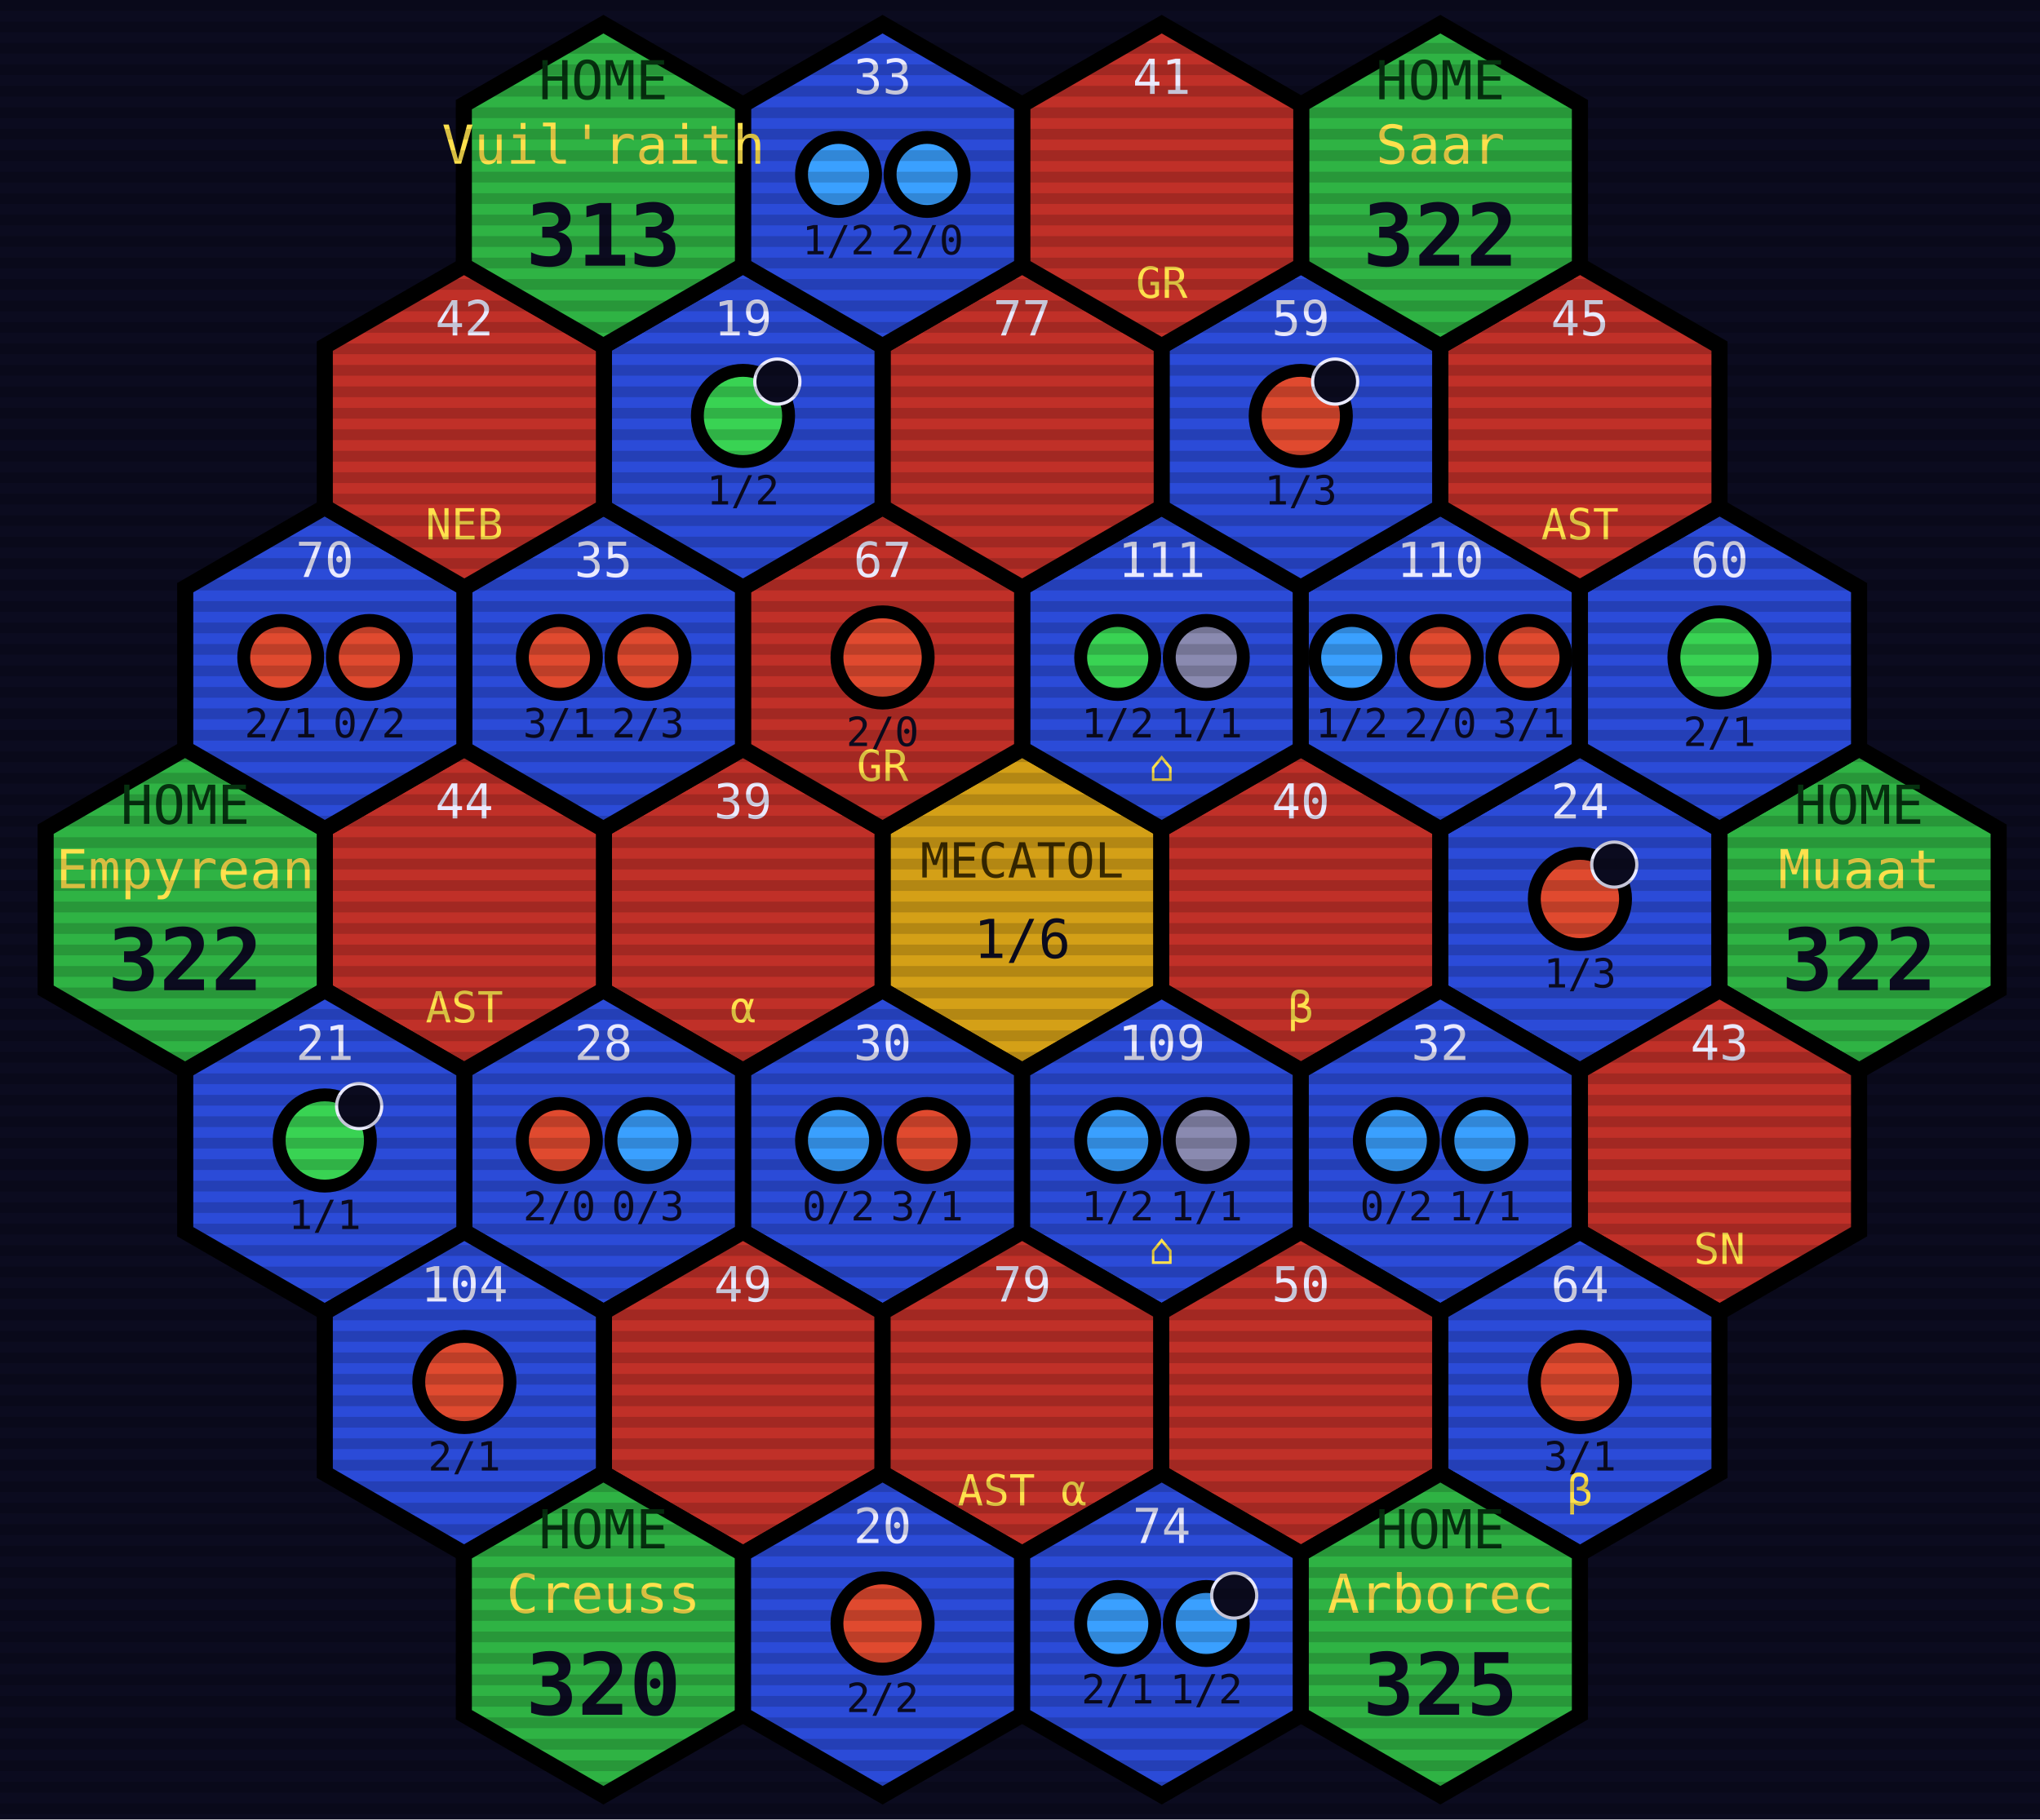
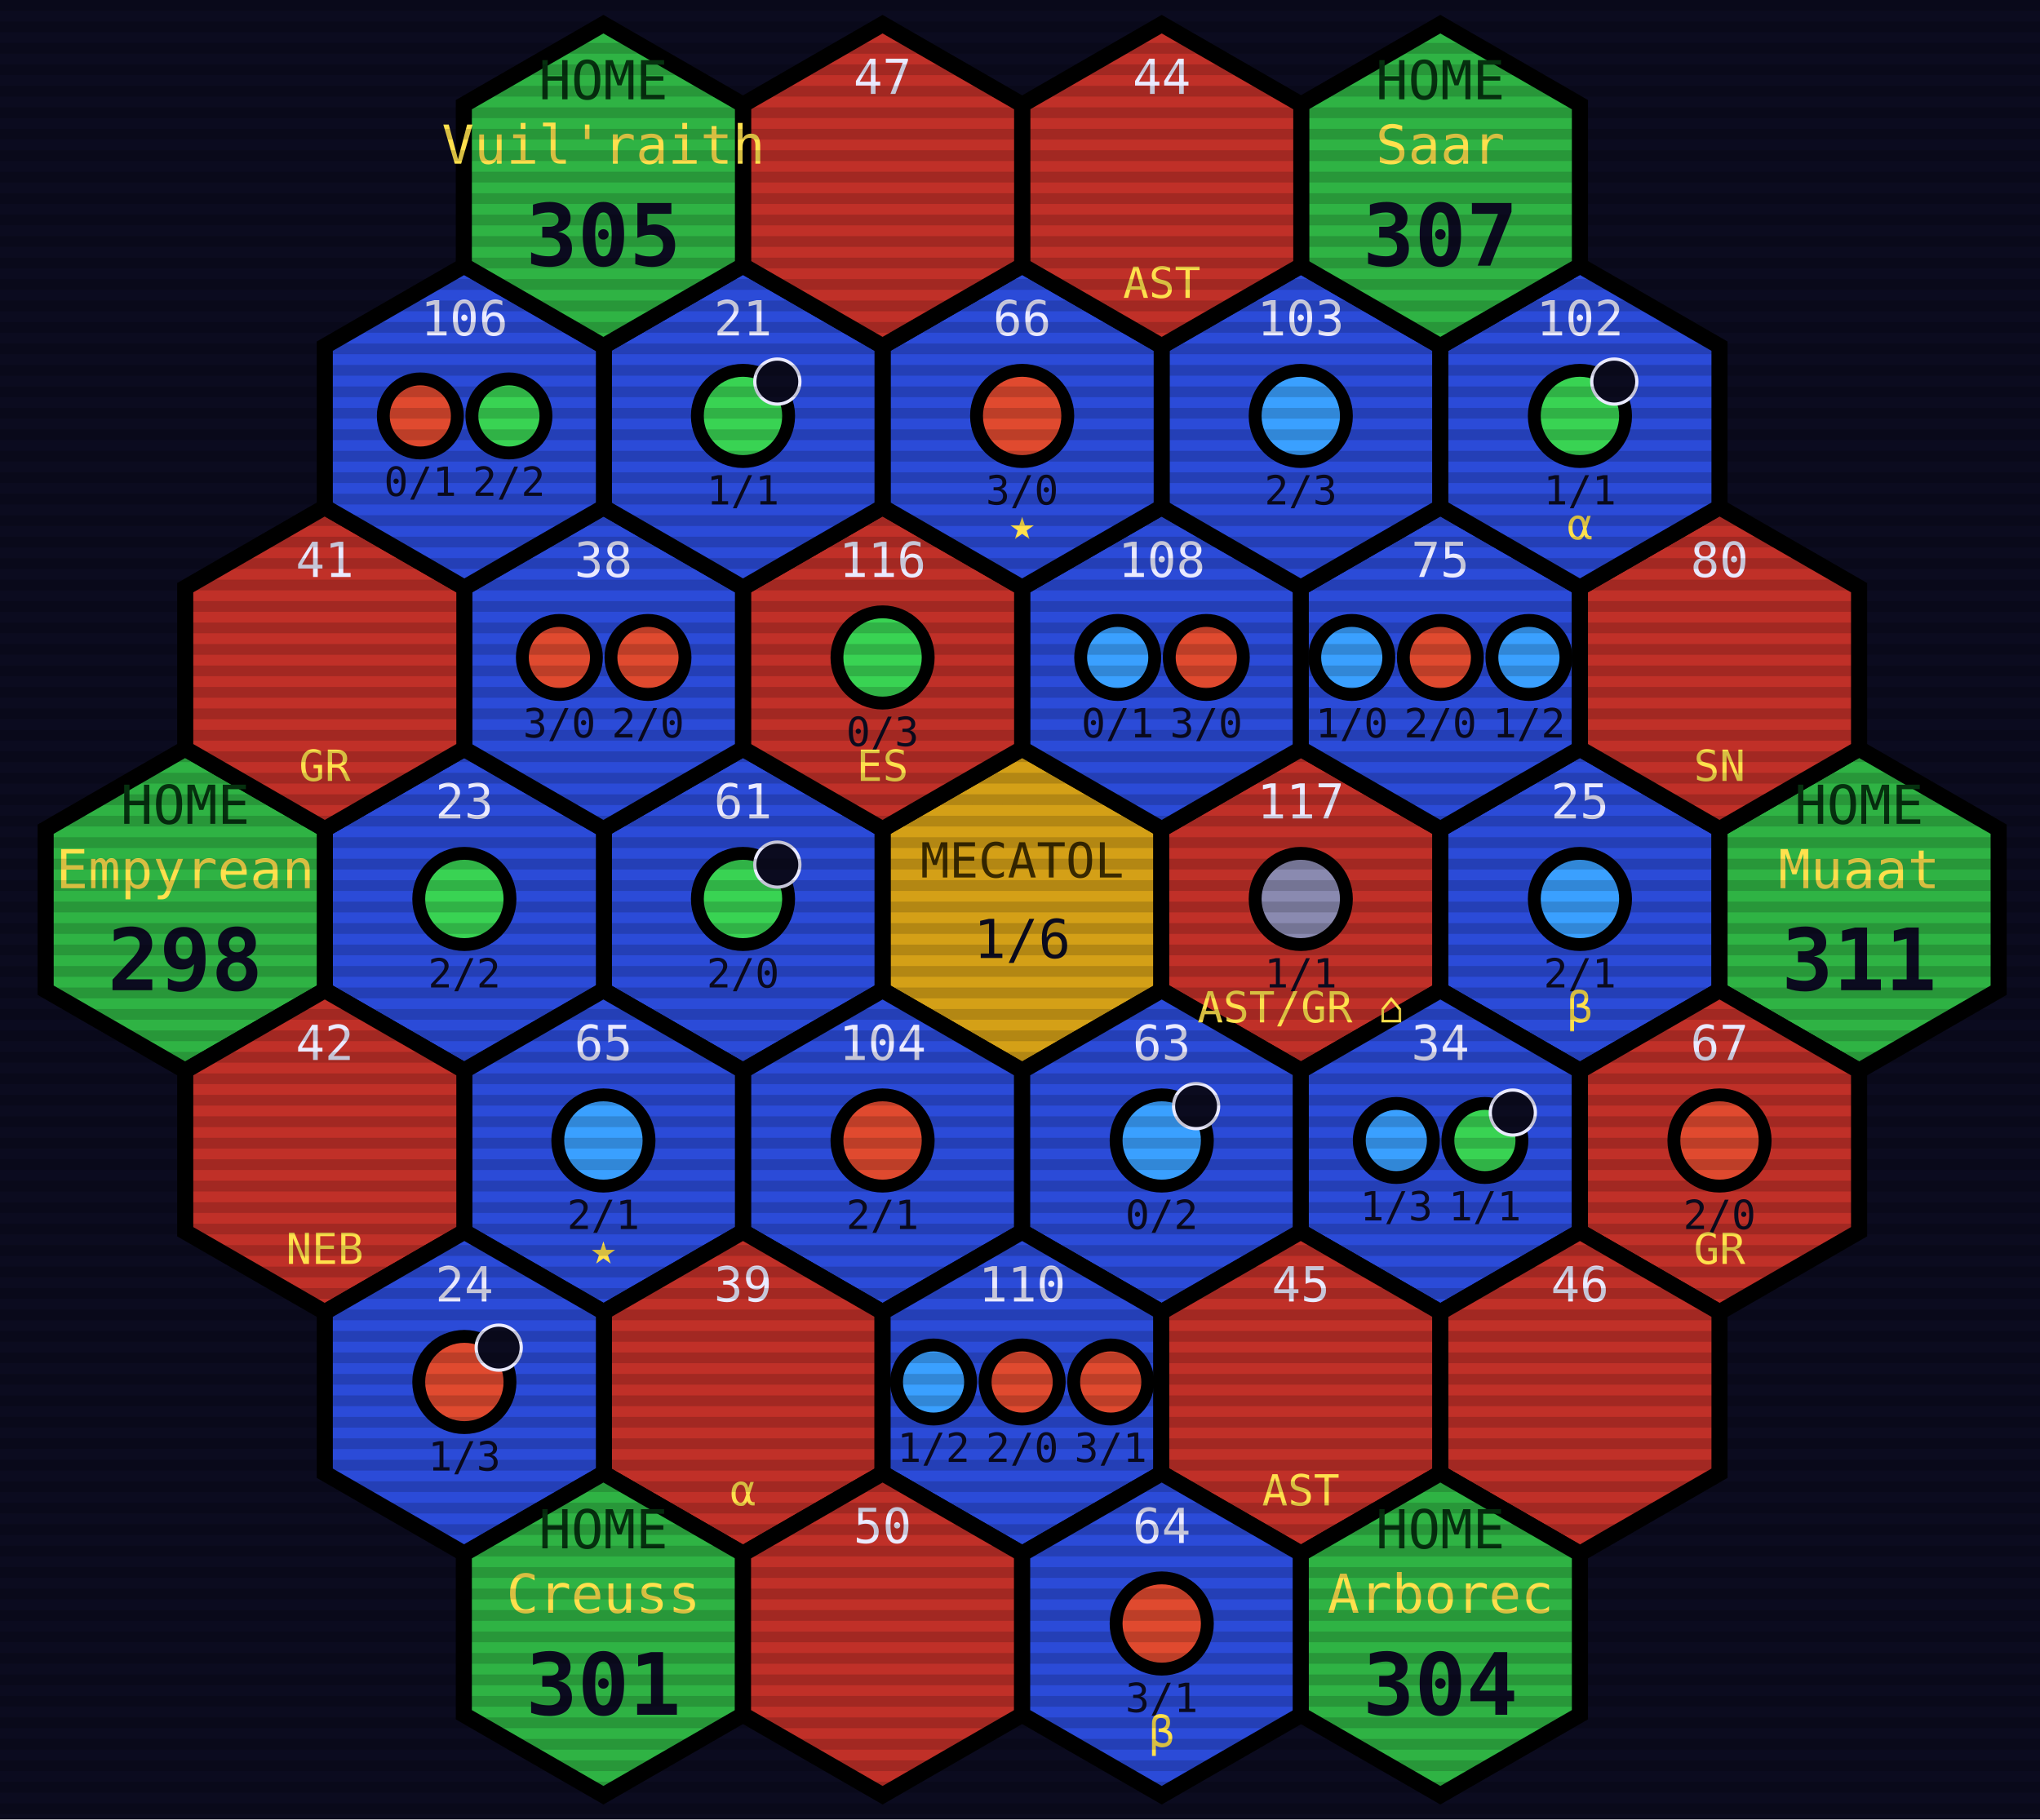
<svg xmlns="http://www.w3.org/2000/svg" width="380" height="339" viewBox="0 0 380 339">
  <defs>
    <pattern id="scan" width="4" height="4" patternUnits="userSpaceOnUse">
      <rect width="4" height="2" fill="#000000" opacity="0.16" />
    </pattern>
  </defs>
  <rect width="100%" height="100%" fill="#0b0b1f" />
  <polygon points="190.4,139.5 216.4,154.5 216.4,184.5 190.4,199.5 164.4,184.5 164.4,154.5" fill="#d4a017" stroke="#000000" stroke-width="3" />
  <polygon points="242.3,139.5 268.3,154.5 268.3,184.5 242.3,199.5 216.3,184.5 216.3,154.5" fill="#c03028" stroke="#000000" stroke-width="3" />
  <polygon points="216.4,94.5 242.4,109.5 242.4,139.5 216.4,154.5 190.4,139.5 190.4,109.5" fill="#2b4bd8" stroke="#000000" stroke-width="3" />
-   <polygon points="138.4,139.5 164.4,154.5 164.4,184.5 138.4,199.5 112.4,184.5 112.4,154.5" fill="#c03028" stroke="#000000" stroke-width="3" />
+   <polygon points="138.4,139.5 164.4,154.5 164.4,184.5 138.4,199.5 112.4,184.5 112.4,154.5" fill="#2b4bd8" stroke="#000000" stroke-width="3" />
  <polygon points="164.4,94.5 190.4,109.5 190.4,139.5 164.4,154.5 138.4,139.5 138.4,109.5" fill="#c03028" stroke="#000000" stroke-width="3" />
  <polygon points="164.4,184.5 190.4,199.5 190.4,229.5 164.4,244.5 138.4,229.5 138.4,199.5" fill="#2b4bd8" stroke="#000000" stroke-width="3" />
  <polygon points="216.4,184.5 242.4,199.5 242.4,229.5 216.4,244.5 190.4,229.5 190.4,199.5" fill="#2b4bd8" stroke="#000000" stroke-width="3" />
  <polygon points="294.3,139.5 320.3,154.5 320.3,184.5 294.3,199.5 268.3,184.5 268.3,154.5" fill="#2b4bd8" stroke="#000000" stroke-width="3" />
  <polygon points="268.3,94.5 294.3,109.5 294.3,139.5 268.3,154.5 242.3,139.5 242.3,109.5" fill="#2b4bd8" stroke="#000000" stroke-width="3" />
  <polygon points="268.3,184.5 294.3,199.5 294.3,229.5 268.3,244.5 242.3,229.5 242.3,199.5" fill="#2b4bd8" stroke="#000000" stroke-width="3" />
  <polygon points="242.3,49.5 268.3,64.5 268.3,94.5 242.3,109.5 216.3,94.5 216.3,64.5" fill="#2b4bd8" stroke="#000000" stroke-width="3" />
-   <polygon points="190.4,49.5 216.4,64.5 216.4,94.5 190.4,109.5 164.4,94.5 164.4,64.5" fill="#c03028" stroke="#000000" stroke-width="3" />
-   <polygon points="86.5,139.5 112.5,154.5 112.5,184.5 86.5,199.5 60.5,184.5 60.5,154.5" fill="#c03028" stroke="#000000" stroke-width="3" />
+   <polygon points="190.4,49.5 216.4,64.5 216.4,94.5 190.4,109.5 164.4,94.5 164.4,64.5" fill="#2b4bd8" stroke="#000000" stroke-width="3" />
+   <polygon points="86.5,139.5 112.5,154.5 112.5,184.5 86.5,199.5 60.5,184.5 60.5,154.5" fill="#2b4bd8" stroke="#000000" stroke-width="3" />
  <polygon points="112.4,94.5 138.4,109.5 138.4,139.5 112.4,154.5 86.4,139.5 86.4,109.5" fill="#2b4bd8" stroke="#000000" stroke-width="3" />
  <polygon points="112.4,184.5 138.4,199.5 138.4,229.5 112.4,244.5 86.4,229.5 86.4,199.5" fill="#2b4bd8" stroke="#000000" stroke-width="3" />
  <polygon points="138.4,49.5 164.4,64.5 164.4,94.5 138.4,109.5 112.4,94.5 112.4,64.5" fill="#2b4bd8" stroke="#000000" stroke-width="3" />
  <polygon points="138.4,229.5 164.4,244.5 164.4,274.5 138.4,289.5 112.4,274.5 112.4,244.5" fill="#c03028" stroke="#000000" stroke-width="3" />
-   <polygon points="190.4,229.5 216.4,244.5 216.4,274.5 190.4,289.5 164.4,274.5 164.4,244.5" fill="#c03028" stroke="#000000" stroke-width="3" />
+   <polygon points="190.4,229.5 216.4,244.5 216.4,274.5 190.4,289.5 164.4,274.5 164.4,244.5" fill="#2b4bd8" stroke="#000000" stroke-width="3" />
  <polygon points="242.3,229.5 268.3,244.5 268.3,274.5 242.3,289.5 216.3,274.5 216.3,244.5" fill="#c03028" stroke="#000000" stroke-width="3" />
  <polygon points="346.3,139.5 372.3,154.5 372.3,184.5 346.3,199.5 320.3,184.5 320.3,154.5" fill="#2fb344" stroke="#000000" stroke-width="3" />
-   <polygon points="320.3,94.5 346.3,109.5 346.3,139.5 320.3,154.5 294.3,139.5 294.3,109.5" fill="#2b4bd8" stroke="#000000" stroke-width="3" />
+   <polygon points="320.3,94.5 346.3,109.5 346.3,139.5 320.3,154.5 294.3,139.5 294.3,109.5" fill="#c03028" stroke="#000000" stroke-width="3" />
  <polygon points="320.3,184.5 346.3,199.5 346.3,229.5 320.3,244.5 294.3,229.5 294.3,199.5" fill="#c03028" stroke="#000000" stroke-width="3" />
-   <polygon points="294.3,49.5 320.3,64.5 320.3,94.5 294.3,109.5 268.3,94.5 268.3,64.5" fill="#c03028" stroke="#000000" stroke-width="3" />
-   <polygon points="294.3,229.5 320.3,244.5 320.3,274.5 294.3,289.5 268.3,274.5 268.3,244.5" fill="#2b4bd8" stroke="#000000" stroke-width="3" />
+   <polygon points="294.3,49.5 320.3,64.5 320.3,94.5 294.3,109.5 268.3,94.5 268.3,64.5" fill="#2b4bd8" stroke="#000000" stroke-width="3" />
+   <polygon points="294.3,229.5 320.3,244.5 320.3,274.5 294.3,289.5 268.3,274.5 268.3,244.5" fill="#c03028" stroke="#000000" stroke-width="3" />
  <polygon points="268.3,4.5 294.3,19.5 294.3,49.5 268.3,64.5 242.3,49.5 242.3,19.5" fill="#2fb344" stroke="#000000" stroke-width="3" />
  <polygon points="216.4,4.5 242.4,19.5 242.4,49.5 216.4,64.5 190.4,49.5 190.4,19.5" fill="#c03028" stroke="#000000" stroke-width="3" />
-   <polygon points="164.4,4.5 190.4,19.5 190.4,49.5 164.4,64.5 138.4,49.5 138.4,19.5" fill="#2b4bd8" stroke="#000000" stroke-width="3" />
+   <polygon points="164.4,4.5 190.4,19.5 190.4,49.5 164.4,64.5 138.4,49.5 138.4,19.5" fill="#c03028" stroke="#000000" stroke-width="3" />
  <polygon points="34.5,139.5 60.5,154.5 60.5,184.5 34.5,199.5 8.5,184.5 8.5,154.5" fill="#2fb344" stroke="#000000" stroke-width="3" />
-   <polygon points="60.5,94.5 86.5,109.5 86.5,139.5 60.5,154.5 34.5,139.5 34.5,109.5" fill="#2b4bd8" stroke="#000000" stroke-width="3" />
-   <polygon points="60.5,184.5 86.5,199.5 86.5,229.5 60.5,244.5 34.5,229.5 34.5,199.5" fill="#2b4bd8" stroke="#000000" stroke-width="3" />
-   <polygon points="86.5,49.5 112.5,64.5 112.5,94.5 86.5,109.5 60.5,94.5 60.5,64.5" fill="#c03028" stroke="#000000" stroke-width="3" />
+   <polygon points="60.5,94.5 86.5,109.5 86.5,139.5 60.5,154.5 34.5,139.5 34.5,109.5" fill="#c03028" stroke="#000000" stroke-width="3" />
+   <polygon points="60.5,184.5 86.5,199.5 86.5,229.5 60.5,244.5 34.5,229.5 34.5,199.5" fill="#c03028" stroke="#000000" stroke-width="3" />
+   <polygon points="86.5,49.5 112.5,64.5 112.5,94.5 86.5,109.5 60.5,94.5 60.5,64.5" fill="#2b4bd8" stroke="#000000" stroke-width="3" />
  <polygon points="86.5,229.5 112.5,244.5 112.5,274.5 86.5,289.5 60.5,274.5 60.5,244.5" fill="#2b4bd8" stroke="#000000" stroke-width="3" />
  <polygon points="112.4,4.5 138.4,19.5 138.4,49.5 112.4,64.5 86.4,49.5 86.4,19.5" fill="#2fb344" stroke="#000000" stroke-width="3" />
  <polygon points="112.4,274.5 138.4,289.5 138.4,319.5 112.4,334.5 86.4,319.5 86.4,289.5" fill="#2fb344" stroke="#000000" stroke-width="3" />
-   <polygon points="164.4,274.5 190.4,289.5 190.4,319.5 164.4,334.5 138.4,319.5 138.4,289.5" fill="#2b4bd8" stroke="#000000" stroke-width="3" />
+   <polygon points="164.4,274.5 190.4,289.5 190.4,319.5 164.4,334.5 138.4,319.5 138.4,289.5" fill="#c03028" stroke="#000000" stroke-width="3" />
  <polygon points="216.4,274.5 242.4,289.5 242.4,319.5 216.4,334.5 190.4,319.5 190.4,289.5" fill="#2b4bd8" stroke="#000000" stroke-width="3" />
  <polygon points="268.3,274.5 294.3,289.5 294.3,319.5 268.3,334.5 242.3,319.5 242.3,289.5" fill="#2fb344" stroke="#000000" stroke-width="3" />
  <text x="190.4" y="163.5" font-size="9" fill="#3a2a00" text-anchor="middle" font-family="monospace">MECATOL</text>
  <text x="190.4" y="178.5" font-size="10" fill="#0b0b1f" text-anchor="middle" font-family="monospace">1/6</text>
-   <text x="242.3" y="152.5" font-size="9" fill="#eaeaff" text-anchor="middle" font-family="monospace">40</text>
-   <text x="242.3" y="190.5" font-size="8" fill="#ffe14d" text-anchor="middle" font-family="monospace">β</text>
-   <text x="216.4" y="107.5" font-size="9" fill="#eaeaff" text-anchor="middle" font-family="monospace">111</text>
-   <circle cx="208.2" cy="122.5" r="6.9" fill="#39d353" stroke="#000000" stroke-width="2.40" />
-   <text x="208.2" y="137.4" font-size="7.5" fill="#0b0b1f" text-anchor="middle" font-family="monospace">1/2</text>
-   <circle cx="224.7" cy="122.5" r="6.9" fill="#8a8ab0" stroke="#000000" stroke-width="2.40" />
-   <text x="224.7" y="137.4" font-size="7.5" fill="#0b0b1f" text-anchor="middle" font-family="monospace">1/1</text>
-   <text x="216.4" y="145.5" font-size="8" fill="#ffe14d" text-anchor="middle" font-family="monospace">⌂</text>
-   <text x="138.4" y="152.5" font-size="9" fill="#eaeaff" text-anchor="middle" font-family="monospace">39</text>
-   <text x="138.4" y="190.5" font-size="8" fill="#ffe14d" text-anchor="middle" font-family="monospace">α</text>
-   <text x="164.4" y="107.5" font-size="9" fill="#eaeaff" text-anchor="middle" font-family="monospace">67</text>
-   <circle cx="164.4" cy="122.5" r="8.5" fill="#e04a2f" stroke="#000000" stroke-width="2.40" />
-   <text x="164.4" y="139.0" font-size="7.5" fill="#0b0b1f" text-anchor="middle" font-family="monospace">2/0</text>
-   <text x="164.4" y="145.5" font-size="8" fill="#ffe14d" text-anchor="middle" font-family="monospace">GR</text>
-   <text x="164.4" y="197.5" font-size="9" fill="#eaeaff" text-anchor="middle" font-family="monospace">30</text>
-   <circle cx="156.2" cy="212.5" r="6.9" fill="#3aa0ff" stroke="#000000" stroke-width="2.40" />
-   <text x="156.2" y="227.4" font-size="7.5" fill="#0b0b1f" text-anchor="middle" font-family="monospace">0/2</text>
-   <circle cx="172.7" cy="212.5" r="6.9" fill="#e04a2f" stroke="#000000" stroke-width="2.40" />
-   <text x="172.7" y="227.4" font-size="7.5" fill="#0b0b1f" text-anchor="middle" font-family="monospace">3/1</text>
-   <text x="216.4" y="197.5" font-size="9" fill="#eaeaff" text-anchor="middle" font-family="monospace">109</text>
-   <circle cx="208.2" cy="212.5" r="6.9" fill="#3aa0ff" stroke="#000000" stroke-width="2.40" />
-   <text x="208.2" y="227.4" font-size="7.5" fill="#0b0b1f" text-anchor="middle" font-family="monospace">1/2</text>
-   <circle cx="224.7" cy="212.5" r="6.9" fill="#8a8ab0" stroke="#000000" stroke-width="2.40" />
-   <text x="224.7" y="227.4" font-size="7.5" fill="#0b0b1f" text-anchor="middle" font-family="monospace">1/1</text>
-   <text x="216.4" y="235.5" font-size="8" fill="#ffe14d" text-anchor="middle" font-family="monospace">⌂</text>
-   <text x="294.3" y="152.5" font-size="9" fill="#eaeaff" text-anchor="middle" font-family="monospace">24</text>
-   <circle cx="294.3" cy="167.5" r="8.5" fill="#e04a2f" stroke="#000000" stroke-width="2.40" />
-   <circle cx="300.7" cy="161.1" r="4.2" fill="#0b0b1f" stroke="#eaeaff" stroke-width="0.6" />
-   <text x="300.7" y="163.3" font-size="6" fill="#0b0b1f" text-anchor="middle" font-family="monospace">R</text>
-   <text x="294.3" y="184.0" font-size="7.5" fill="#0b0b1f" text-anchor="middle" font-family="monospace">1/3</text>
-   <text x="268.3" y="107.5" font-size="9" fill="#eaeaff" text-anchor="middle" font-family="monospace">110</text>
+   <text x="242.3" y="152.5" font-size="9" fill="#eaeaff" text-anchor="middle" font-family="monospace">117</text>
+   <circle cx="242.3" cy="167.5" r="8.5" fill="#8a8ab0" stroke="#000000" stroke-width="2.40" />
+   <text x="242.3" y="184.0" font-size="7.5" fill="#0b0b1f" text-anchor="middle" font-family="monospace">1/1</text>
+   <text x="242.3" y="190.5" font-size="8" fill="#ffe14d" text-anchor="middle" font-family="monospace">AST/GR ⌂</text>
+   <text x="216.4" y="107.5" font-size="9" fill="#eaeaff" text-anchor="middle" font-family="monospace">108</text>
+   <circle cx="208.2" cy="122.5" r="6.9" fill="#3aa0ff" stroke="#000000" stroke-width="2.40" />
+   <text x="208.2" y="137.4" font-size="7.5" fill="#0b0b1f" text-anchor="middle" font-family="monospace">0/1</text>
+   <circle cx="224.7" cy="122.5" r="6.9" fill="#e04a2f" stroke="#000000" stroke-width="2.40" />
+   <text x="224.7" y="137.4" font-size="7.5" fill="#0b0b1f" text-anchor="middle" font-family="monospace">3/0</text>
+   <text x="138.4" y="152.5" font-size="9" fill="#eaeaff" text-anchor="middle" font-family="monospace">61</text>
+   <circle cx="138.4" cy="167.5" r="8.5" fill="#39d353" stroke="#000000" stroke-width="2.40" />
+   <circle cx="144.8" cy="161.1" r="4.2" fill="#0b0b1f" stroke="#eaeaff" stroke-width="0.6" />
+   <text x="144.8" y="163.3" font-size="6" fill="#0b0b1f" text-anchor="middle" font-family="monospace">R</text>
+   <text x="138.4" y="184.0" font-size="7.5" fill="#0b0b1f" text-anchor="middle" font-family="monospace">2/0</text>
+   <text x="164.4" y="107.5" font-size="9" fill="#eaeaff" text-anchor="middle" font-family="monospace">116</text>
+   <circle cx="164.4" cy="122.5" r="8.5" fill="#39d353" stroke="#000000" stroke-width="2.40" />
+   <text x="164.4" y="139.0" font-size="7.5" fill="#0b0b1f" text-anchor="middle" font-family="monospace">0/3</text>
+   <text x="164.4" y="145.5" font-size="8" fill="#ffe14d" text-anchor="middle" font-family="monospace">ES</text>
+   <text x="164.4" y="197.5" font-size="9" fill="#eaeaff" text-anchor="middle" font-family="monospace">104</text>
+   <circle cx="164.4" cy="212.5" r="8.5" fill="#e04a2f" stroke="#000000" stroke-width="2.40" />
+   <text x="164.4" y="229.0" font-size="7.5" fill="#0b0b1f" text-anchor="middle" font-family="monospace">2/1</text>
+   <text x="216.4" y="197.5" font-size="9" fill="#eaeaff" text-anchor="middle" font-family="monospace">63</text>
+   <circle cx="216.4" cy="212.5" r="8.5" fill="#3aa0ff" stroke="#000000" stroke-width="2.40" />
+   <circle cx="222.8" cy="206.1" r="4.2" fill="#0b0b1f" stroke="#eaeaff" stroke-width="0.6" />
+   <text x="222.8" y="208.3" font-size="6" fill="#0b0b1f" text-anchor="middle" font-family="monospace">G</text>
+   <text x="216.4" y="229.0" font-size="7.5" fill="#0b0b1f" text-anchor="middle" font-family="monospace">0/2</text>
+   <text x="294.3" y="152.5" font-size="9" fill="#eaeaff" text-anchor="middle" font-family="monospace">25</text>
+   <circle cx="294.3" cy="167.5" r="8.5" fill="#3aa0ff" stroke="#000000" stroke-width="2.40" />
+   <text x="294.3" y="184.0" font-size="7.5" fill="#0b0b1f" text-anchor="middle" font-family="monospace">2/1</text>
+   <text x="294.3" y="190.5" font-size="8" fill="#ffe14d" text-anchor="middle" font-family="monospace">β</text>
+   <text x="268.3" y="107.5" font-size="9" fill="#eaeaff" text-anchor="middle" font-family="monospace">75</text>
  <circle cx="251.8" cy="122.5" r="6.9" fill="#3aa0ff" stroke="#000000" stroke-width="2.40" />
-   <text x="251.8" y="137.4" font-size="7.5" fill="#0b0b1f" text-anchor="middle" font-family="monospace">1/2</text>
+   <text x="251.8" y="137.4" font-size="7.5" fill="#0b0b1f" text-anchor="middle" font-family="monospace">1/0</text>
  <circle cx="268.3" cy="122.5" r="6.9" fill="#e04a2f" stroke="#000000" stroke-width="2.40" />
  <text x="268.3" y="137.4" font-size="7.5" fill="#0b0b1f" text-anchor="middle" font-family="monospace">2/0</text>
-   <circle cx="284.8" cy="122.5" r="6.9" fill="#e04a2f" stroke="#000000" stroke-width="2.40" />
-   <text x="284.8" y="137.4" font-size="7.5" fill="#0b0b1f" text-anchor="middle" font-family="monospace">3/1</text>
-   <text x="268.3" y="197.5" font-size="9" fill="#eaeaff" text-anchor="middle" font-family="monospace">32</text>
+   <circle cx="284.8" cy="122.5" r="6.9" fill="#3aa0ff" stroke="#000000" stroke-width="2.40" />
+   <text x="284.8" y="137.4" font-size="7.5" fill="#0b0b1f" text-anchor="middle" font-family="monospace">1/2</text>
+   <text x="268.3" y="197.5" font-size="9" fill="#eaeaff" text-anchor="middle" font-family="monospace">34</text>
  <circle cx="260.1" cy="212.5" r="6.9" fill="#3aa0ff" stroke="#000000" stroke-width="2.40" />
-   <text x="260.1" y="227.4" font-size="7.5" fill="#0b0b1f" text-anchor="middle" font-family="monospace">0/2</text>
-   <circle cx="276.6" cy="212.5" r="6.9" fill="#3aa0ff" stroke="#000000" stroke-width="2.40" />
+   <text x="260.1" y="227.4" font-size="7.5" fill="#0b0b1f" text-anchor="middle" font-family="monospace">1/3</text>
+   <circle cx="276.6" cy="212.5" r="6.9" fill="#39d353" stroke="#000000" stroke-width="2.40" />
+   <circle cx="281.8" cy="207.3" r="4.2" fill="#0b0b1f" stroke="#eaeaff" stroke-width="0.6" />
+   <text x="281.8" y="209.5" font-size="6" fill="#0b0b1f" text-anchor="middle" font-family="monospace">B</text>
  <text x="276.6" y="227.4" font-size="7.5" fill="#0b0b1f" text-anchor="middle" font-family="monospace">1/1</text>
-   <text x="242.3" y="62.5" font-size="9" fill="#eaeaff" text-anchor="middle" font-family="monospace">59</text>
-   <circle cx="242.3" cy="77.5" r="8.5" fill="#e04a2f" stroke="#000000" stroke-width="2.40" />
-   <circle cx="248.7" cy="71.1" r="4.2" fill="#0b0b1f" stroke="#eaeaff" stroke-width="0.6" />
-   <text x="248.7" y="73.3" font-size="6" fill="#0b0b1f" text-anchor="middle" font-family="monospace">B</text>
-   <text x="242.3" y="94.0" font-size="7.5" fill="#0b0b1f" text-anchor="middle" font-family="monospace">1/3</text>
-   <text x="190.4" y="62.5" font-size="9" fill="#eaeaff" text-anchor="middle" font-family="monospace">77</text>
-   <text x="86.5" y="152.5" font-size="9" fill="#eaeaff" text-anchor="middle" font-family="monospace">44</text>
-   <text x="86.5" y="190.5" font-size="8" fill="#ffe14d" text-anchor="middle" font-family="monospace">AST</text>
-   <text x="112.4" y="107.5" font-size="9" fill="#eaeaff" text-anchor="middle" font-family="monospace">35</text>
+   <text x="242.3" y="62.5" font-size="9" fill="#eaeaff" text-anchor="middle" font-family="monospace">103</text>
+   <circle cx="242.3" cy="77.5" r="8.5" fill="#3aa0ff" stroke="#000000" stroke-width="2.40" />
+   <text x="242.3" y="94.0" font-size="7.5" fill="#0b0b1f" text-anchor="middle" font-family="monospace">2/3</text>
+   <text x="190.4" y="62.5" font-size="9" fill="#eaeaff" text-anchor="middle" font-family="monospace">66</text>
+   <circle cx="190.4" cy="77.5" r="8.5" fill="#e04a2f" stroke="#000000" stroke-width="2.40" />
+   <text x="190.4" y="94.0" font-size="7.5" fill="#0b0b1f" text-anchor="middle" font-family="monospace">3/0</text>
+   <text x="190.4" y="100.5" font-size="8" fill="#ffe14d" text-anchor="middle" font-family="monospace">★</text>
+   <text x="86.5" y="152.5" font-size="9" fill="#eaeaff" text-anchor="middle" font-family="monospace">23</text>
+   <circle cx="86.5" cy="167.5" r="8.5" fill="#39d353" stroke="#000000" stroke-width="2.40" />
+   <text x="86.5" y="184.0" font-size="7.5" fill="#0b0b1f" text-anchor="middle" font-family="monospace">2/2</text>
+   <text x="112.4" y="107.5" font-size="9" fill="#eaeaff" text-anchor="middle" font-family="monospace">38</text>
  <circle cx="104.2" cy="122.5" r="6.9" fill="#e04a2f" stroke="#000000" stroke-width="2.40" />
-   <text x="104.2" y="137.4" font-size="7.5" fill="#0b0b1f" text-anchor="middle" font-family="monospace">3/1</text>
+   <text x="104.2" y="137.4" font-size="7.5" fill="#0b0b1f" text-anchor="middle" font-family="monospace">3/0</text>
  <circle cx="120.7" cy="122.5" r="6.9" fill="#e04a2f" stroke="#000000" stroke-width="2.40" />
-   <text x="120.7" y="137.4" font-size="7.5" fill="#0b0b1f" text-anchor="middle" font-family="monospace">2/3</text>
-   <text x="112.4" y="197.5" font-size="9" fill="#eaeaff" text-anchor="middle" font-family="monospace">28</text>
-   <circle cx="104.2" cy="212.5" r="6.9" fill="#e04a2f" stroke="#000000" stroke-width="2.40" />
-   <text x="104.2" y="227.4" font-size="7.5" fill="#0b0b1f" text-anchor="middle" font-family="monospace">2/0</text>
-   <circle cx="120.7" cy="212.5" r="6.9" fill="#3aa0ff" stroke="#000000" stroke-width="2.40" />
-   <text x="120.7" y="227.4" font-size="7.5" fill="#0b0b1f" text-anchor="middle" font-family="monospace">0/3</text>
-   <text x="138.4" y="62.5" font-size="9" fill="#eaeaff" text-anchor="middle" font-family="monospace">19</text>
+   <text x="120.7" y="137.4" font-size="7.5" fill="#0b0b1f" text-anchor="middle" font-family="monospace">2/0</text>
+   <text x="112.4" y="197.5" font-size="9" fill="#eaeaff" text-anchor="middle" font-family="monospace">65</text>
+   <circle cx="112.4" cy="212.5" r="8.5" fill="#3aa0ff" stroke="#000000" stroke-width="2.40" />
+   <text x="112.4" y="229.0" font-size="7.5" fill="#0b0b1f" text-anchor="middle" font-family="monospace">2/1</text>
+   <text x="112.4" y="235.5" font-size="8" fill="#ffe14d" text-anchor="middle" font-family="monospace">★</text>
+   <text x="138.4" y="62.5" font-size="9" fill="#eaeaff" text-anchor="middle" font-family="monospace">21</text>
  <circle cx="138.4" cy="77.5" r="8.5" fill="#39d353" stroke="#000000" stroke-width="2.40" />
  <circle cx="144.8" cy="71.1" r="4.2" fill="#0b0b1f" stroke="#eaeaff" stroke-width="0.6" />
-   <text x="144.8" y="73.3" font-size="6" fill="#0b0b1f" text-anchor="middle" font-family="monospace">Y</text>
-   <text x="138.4" y="94.0" font-size="7.5" fill="#0b0b1f" text-anchor="middle" font-family="monospace">1/2</text>
-   <text x="138.4" y="242.5" font-size="9" fill="#eaeaff" text-anchor="middle" font-family="monospace">49</text>
-   <text x="190.4" y="242.5" font-size="9" fill="#eaeaff" text-anchor="middle" font-family="monospace">79</text>
-   <text x="190.4" y="280.5" font-size="8" fill="#ffe14d" text-anchor="middle" font-family="monospace">AST α</text>
-   <text x="242.3" y="242.5" font-size="9" fill="#eaeaff" text-anchor="middle" font-family="monospace">50</text>
+   <text x="144.8" y="73.3" font-size="6" fill="#0b0b1f" text-anchor="middle" font-family="monospace">B</text>
+   <text x="138.4" y="94.0" font-size="7.5" fill="#0b0b1f" text-anchor="middle" font-family="monospace">1/1</text>
+   <text x="138.4" y="242.5" font-size="9" fill="#eaeaff" text-anchor="middle" font-family="monospace">39</text>
+   <text x="138.4" y="280.5" font-size="8" fill="#ffe14d" text-anchor="middle" font-family="monospace">α</text>
+   <text x="190.4" y="242.5" font-size="9" fill="#eaeaff" text-anchor="middle" font-family="monospace">110</text>
+   <circle cx="173.9" cy="257.5" r="6.9" fill="#3aa0ff" stroke="#000000" stroke-width="2.40" />
+   <text x="173.9" y="272.4" font-size="7.5" fill="#0b0b1f" text-anchor="middle" font-family="monospace">1/2</text>
+   <circle cx="190.4" cy="257.5" r="6.9" fill="#e04a2f" stroke="#000000" stroke-width="2.40" />
+   <text x="190.4" y="272.4" font-size="7.5" fill="#0b0b1f" text-anchor="middle" font-family="monospace">2/0</text>
+   <circle cx="206.9" cy="257.5" r="6.9" fill="#e04a2f" stroke="#000000" stroke-width="2.40" />
+   <text x="206.9" y="272.4" font-size="7.5" fill="#0b0b1f" text-anchor="middle" font-family="monospace">3/1</text>
+   <text x="242.3" y="242.5" font-size="9" fill="#eaeaff" text-anchor="middle" font-family="monospace">45</text>
+   <text x="242.3" y="280.5" font-size="8" fill="#ffe14d" text-anchor="middle" font-family="monospace">AST</text>
  <text x="346.3" y="153.5" font-size="10" fill="#06310f" text-anchor="middle" font-family="monospace">HOME</text>
  <text x="346.3" y="165.5" font-size="10" fill="#ffe14d" text-anchor="middle" font-family="monospace">Muaat</text>
-   <text x="346.3" y="184.5" font-size="16" fill="#0b0b1f" text-anchor="middle" font-family="monospace" font-weight="bold">322</text>
-   <text x="320.3" y="107.5" font-size="9" fill="#eaeaff" text-anchor="middle" font-family="monospace">60</text>
-   <circle cx="320.3" cy="122.5" r="8.5" fill="#39d353" stroke="#000000" stroke-width="2.40" />
-   <text x="320.3" y="139.0" font-size="7.5" fill="#0b0b1f" text-anchor="middle" font-family="monospace">2/1</text>
-   <text x="320.3" y="197.5" font-size="9" fill="#eaeaff" text-anchor="middle" font-family="monospace">43</text>
-   <text x="320.3" y="235.5" font-size="8" fill="#ffe14d" text-anchor="middle" font-family="monospace">SN</text>
-   <text x="294.3" y="62.5" font-size="9" fill="#eaeaff" text-anchor="middle" font-family="monospace">45</text>
-   <text x="294.3" y="100.5" font-size="8" fill="#ffe14d" text-anchor="middle" font-family="monospace">AST</text>
-   <text x="294.3" y="242.5" font-size="9" fill="#eaeaff" text-anchor="middle" font-family="monospace">64</text>
-   <circle cx="294.3" cy="257.5" r="8.5" fill="#e04a2f" stroke="#000000" stroke-width="2.40" />
-   <text x="294.3" y="274.0" font-size="7.5" fill="#0b0b1f" text-anchor="middle" font-family="monospace">3/1</text>
-   <text x="294.3" y="280.5" font-size="8" fill="#ffe14d" text-anchor="middle" font-family="monospace">β</text>
+   <text x="346.3" y="184.5" font-size="16" fill="#0b0b1f" text-anchor="middle" font-family="monospace" font-weight="bold">311</text>
+   <text x="320.3" y="107.5" font-size="9" fill="#eaeaff" text-anchor="middle" font-family="monospace">80</text>
+   <text x="320.3" y="145.5" font-size="8" fill="#ffe14d" text-anchor="middle" font-family="monospace">SN</text>
+   <text x="320.3" y="197.5" font-size="9" fill="#eaeaff" text-anchor="middle" font-family="monospace">67</text>
+   <circle cx="320.3" cy="212.5" r="8.5" fill="#e04a2f" stroke="#000000" stroke-width="2.40" />
+   <text x="320.3" y="229.0" font-size="7.5" fill="#0b0b1f" text-anchor="middle" font-family="monospace">2/0</text>
+   <text x="320.3" y="235.5" font-size="8" fill="#ffe14d" text-anchor="middle" font-family="monospace">GR</text>
+   <text x="294.3" y="62.5" font-size="9" fill="#eaeaff" text-anchor="middle" font-family="monospace">102</text>
+   <circle cx="294.3" cy="77.5" r="8.5" fill="#39d353" stroke="#000000" stroke-width="2.40" />
+   <circle cx="300.7" cy="71.1" r="4.2" fill="#0b0b1f" stroke="#eaeaff" stroke-width="0.6" />
+   <text x="300.7" y="73.3" font-size="6" fill="#0b0b1f" text-anchor="middle" font-family="monospace">B</text>
+   <text x="294.3" y="94.0" font-size="7.5" fill="#0b0b1f" text-anchor="middle" font-family="monospace">1/1</text>
+   <text x="294.3" y="100.5" font-size="8" fill="#ffe14d" text-anchor="middle" font-family="monospace">α</text>
+   <text x="294.3" y="242.5" font-size="9" fill="#eaeaff" text-anchor="middle" font-family="monospace">46</text>
  <text x="268.3" y="18.5" font-size="10" fill="#06310f" text-anchor="middle" font-family="monospace">HOME</text>
  <text x="268.3" y="30.5" font-size="10" fill="#ffe14d" text-anchor="middle" font-family="monospace">Saar</text>
-   <text x="268.3" y="49.5" font-size="16" fill="#0b0b1f" text-anchor="middle" font-family="monospace" font-weight="bold">322</text>
-   <text x="216.4" y="17.5" font-size="9" fill="#eaeaff" text-anchor="middle" font-family="monospace">41</text>
-   <text x="216.4" y="55.5" font-size="8" fill="#ffe14d" text-anchor="middle" font-family="monospace">GR</text>
-   <text x="164.4" y="17.5" font-size="9" fill="#eaeaff" text-anchor="middle" font-family="monospace">33</text>
-   <circle cx="156.2" cy="32.5" r="6.9" fill="#3aa0ff" stroke="#000000" stroke-width="2.40" />
-   <text x="156.2" y="47.4" font-size="7.5" fill="#0b0b1f" text-anchor="middle" font-family="monospace">1/2</text>
-   <circle cx="172.7" cy="32.5" r="6.9" fill="#3aa0ff" stroke="#000000" stroke-width="2.40" />
-   <text x="172.7" y="47.4" font-size="7.5" fill="#0b0b1f" text-anchor="middle" font-family="monospace">2/0</text>
+   <text x="268.3" y="49.5" font-size="16" fill="#0b0b1f" text-anchor="middle" font-family="monospace" font-weight="bold">307</text>
+   <text x="216.4" y="17.5" font-size="9" fill="#eaeaff" text-anchor="middle" font-family="monospace">44</text>
+   <text x="216.4" y="55.5" font-size="8" fill="#ffe14d" text-anchor="middle" font-family="monospace">AST</text>
+   <text x="164.4" y="17.5" font-size="9" fill="#eaeaff" text-anchor="middle" font-family="monospace">47</text>
  <text x="34.5" y="153.5" font-size="10" fill="#06310f" text-anchor="middle" font-family="monospace">HOME</text>
  <text x="34.5" y="165.5" font-size="10" fill="#ffe14d" text-anchor="middle" font-family="monospace">Empyrean</text>
-   <text x="34.5" y="184.5" font-size="16" fill="#0b0b1f" text-anchor="middle" font-family="monospace" font-weight="bold">322</text>
-   <text x="60.5" y="107.5" font-size="9" fill="#eaeaff" text-anchor="middle" font-family="monospace">70</text>
-   <circle cx="52.3" cy="122.5" r="6.9" fill="#e04a2f" stroke="#000000" stroke-width="2.40" />
-   <text x="52.3" y="137.4" font-size="7.5" fill="#0b0b1f" text-anchor="middle" font-family="monospace">2/1</text>
-   <circle cx="68.8" cy="122.5" r="6.9" fill="#e04a2f" stroke="#000000" stroke-width="2.40" />
-   <text x="68.8" y="137.4" font-size="7.5" fill="#0b0b1f" text-anchor="middle" font-family="monospace">0/2</text>
-   <text x="60.5" y="197.5" font-size="9" fill="#eaeaff" text-anchor="middle" font-family="monospace">21</text>
-   <circle cx="60.5" cy="212.5" r="8.5" fill="#39d353" stroke="#000000" stroke-width="2.40" />
-   <circle cx="66.9" cy="206.1" r="4.2" fill="#0b0b1f" stroke="#eaeaff" stroke-width="0.6" />
-   <text x="66.9" y="208.3" font-size="6" fill="#0b0b1f" text-anchor="middle" font-family="monospace">B</text>
-   <text x="60.5" y="229.0" font-size="7.5" fill="#0b0b1f" text-anchor="middle" font-family="monospace">1/1</text>
-   <text x="86.5" y="62.5" font-size="9" fill="#eaeaff" text-anchor="middle" font-family="monospace">42</text>
-   <text x="86.5" y="100.5" font-size="8" fill="#ffe14d" text-anchor="middle" font-family="monospace">NEB</text>
-   <text x="86.5" y="242.5" font-size="9" fill="#eaeaff" text-anchor="middle" font-family="monospace">104</text>
+   <text x="34.5" y="184.5" font-size="16" fill="#0b0b1f" text-anchor="middle" font-family="monospace" font-weight="bold">298</text>
+   <text x="60.5" y="107.5" font-size="9" fill="#eaeaff" text-anchor="middle" font-family="monospace">41</text>
+   <text x="60.5" y="145.5" font-size="8" fill="#ffe14d" text-anchor="middle" font-family="monospace">GR</text>
+   <text x="60.5" y="197.5" font-size="9" fill="#eaeaff" text-anchor="middle" font-family="monospace">42</text>
+   <text x="60.5" y="235.5" font-size="8" fill="#ffe14d" text-anchor="middle" font-family="monospace">NEB</text>
+   <text x="86.5" y="62.5" font-size="9" fill="#eaeaff" text-anchor="middle" font-family="monospace">106</text>
+   <circle cx="78.3" cy="77.5" r="6.9" fill="#e04a2f" stroke="#000000" stroke-width="2.40" />
+   <text x="78.3" y="92.4" font-size="7.5" fill="#0b0b1f" text-anchor="middle" font-family="monospace">0/1</text>
+   <circle cx="94.8" cy="77.5" r="6.9" fill="#39d353" stroke="#000000" stroke-width="2.40" />
+   <text x="94.8" y="92.4" font-size="7.5" fill="#0b0b1f" text-anchor="middle" font-family="monospace">2/2</text>
+   <text x="86.5" y="242.5" font-size="9" fill="#eaeaff" text-anchor="middle" font-family="monospace">24</text>
  <circle cx="86.5" cy="257.5" r="8.5" fill="#e04a2f" stroke="#000000" stroke-width="2.40" />
-   <text x="86.5" y="274.0" font-size="7.5" fill="#0b0b1f" text-anchor="middle" font-family="monospace">2/1</text>
+   <circle cx="92.9" cy="251.1" r="4.2" fill="#0b0b1f" stroke="#eaeaff" stroke-width="0.6" />
+   <text x="92.9" y="253.3" font-size="6" fill="#0b0b1f" text-anchor="middle" font-family="monospace">R</text>
+   <text x="86.5" y="274.0" font-size="7.5" fill="#0b0b1f" text-anchor="middle" font-family="monospace">1/3</text>
  <text x="112.4" y="18.5" font-size="10" fill="#06310f" text-anchor="middle" font-family="monospace">HOME</text>
  <text x="112.4" y="30.5" font-size="10" fill="#ffe14d" text-anchor="middle" font-family="monospace">Vuil'raith</text>
-   <text x="112.4" y="49.5" font-size="16" fill="#0b0b1f" text-anchor="middle" font-family="monospace" font-weight="bold">313</text>
+   <text x="112.4" y="49.5" font-size="16" fill="#0b0b1f" text-anchor="middle" font-family="monospace" font-weight="bold">305</text>
  <text x="112.4" y="288.5" font-size="10" fill="#06310f" text-anchor="middle" font-family="monospace">HOME</text>
  <text x="112.4" y="300.5" font-size="10" fill="#ffe14d" text-anchor="middle" font-family="monospace">Creuss</text>
-   <text x="112.4" y="319.5" font-size="16" fill="#0b0b1f" text-anchor="middle" font-family="monospace" font-weight="bold">320</text>
-   <text x="164.4" y="287.5" font-size="9" fill="#eaeaff" text-anchor="middle" font-family="monospace">20</text>
-   <circle cx="164.4" cy="302.5" r="8.5" fill="#e04a2f" stroke="#000000" stroke-width="2.40" />
-   <text x="164.4" y="319.0" font-size="7.5" fill="#0b0b1f" text-anchor="middle" font-family="monospace">2/2</text>
-   <text x="216.4" y="287.5" font-size="9" fill="#eaeaff" text-anchor="middle" font-family="monospace">74</text>
-   <circle cx="208.2" cy="302.5" r="6.9" fill="#3aa0ff" stroke="#000000" stroke-width="2.40" />
-   <text x="208.2" y="317.4" font-size="7.5" fill="#0b0b1f" text-anchor="middle" font-family="monospace">2/1</text>
-   <circle cx="224.7" cy="302.5" r="6.9" fill="#3aa0ff" stroke="#000000" stroke-width="2.40" />
-   <circle cx="229.9" cy="297.3" r="4.2" fill="#0b0b1f" stroke="#eaeaff" stroke-width="0.6" />
-   <text x="229.9" y="299.5" font-size="6" fill="#0b0b1f" text-anchor="middle" font-family="monospace">B</text>
-   <text x="224.7" y="317.4" font-size="7.5" fill="#0b0b1f" text-anchor="middle" font-family="monospace">1/2</text>
+   <text x="112.4" y="319.5" font-size="16" fill="#0b0b1f" text-anchor="middle" font-family="monospace" font-weight="bold">301</text>
+   <text x="164.4" y="287.5" font-size="9" fill="#eaeaff" text-anchor="middle" font-family="monospace">50</text>
+   <text x="216.4" y="287.5" font-size="9" fill="#eaeaff" text-anchor="middle" font-family="monospace">64</text>
+   <circle cx="216.4" cy="302.5" r="8.5" fill="#e04a2f" stroke="#000000" stroke-width="2.40" />
+   <text x="216.4" y="319.0" font-size="7.5" fill="#0b0b1f" text-anchor="middle" font-family="monospace">3/1</text>
+   <text x="216.4" y="325.5" font-size="8" fill="#ffe14d" text-anchor="middle" font-family="monospace">β</text>
  <text x="268.3" y="288.5" font-size="10" fill="#06310f" text-anchor="middle" font-family="monospace">HOME</text>
  <text x="268.3" y="300.5" font-size="10" fill="#ffe14d" text-anchor="middle" font-family="monospace">Arborec</text>
-   <text x="268.3" y="319.5" font-size="16" fill="#0b0b1f" text-anchor="middle" font-family="monospace" font-weight="bold">325</text>
+   <text x="268.3" y="319.5" font-size="16" fill="#0b0b1f" text-anchor="middle" font-family="monospace" font-weight="bold">304</text>
  <rect width="100%" height="100%" fill="url(#scan)" />
</svg>
